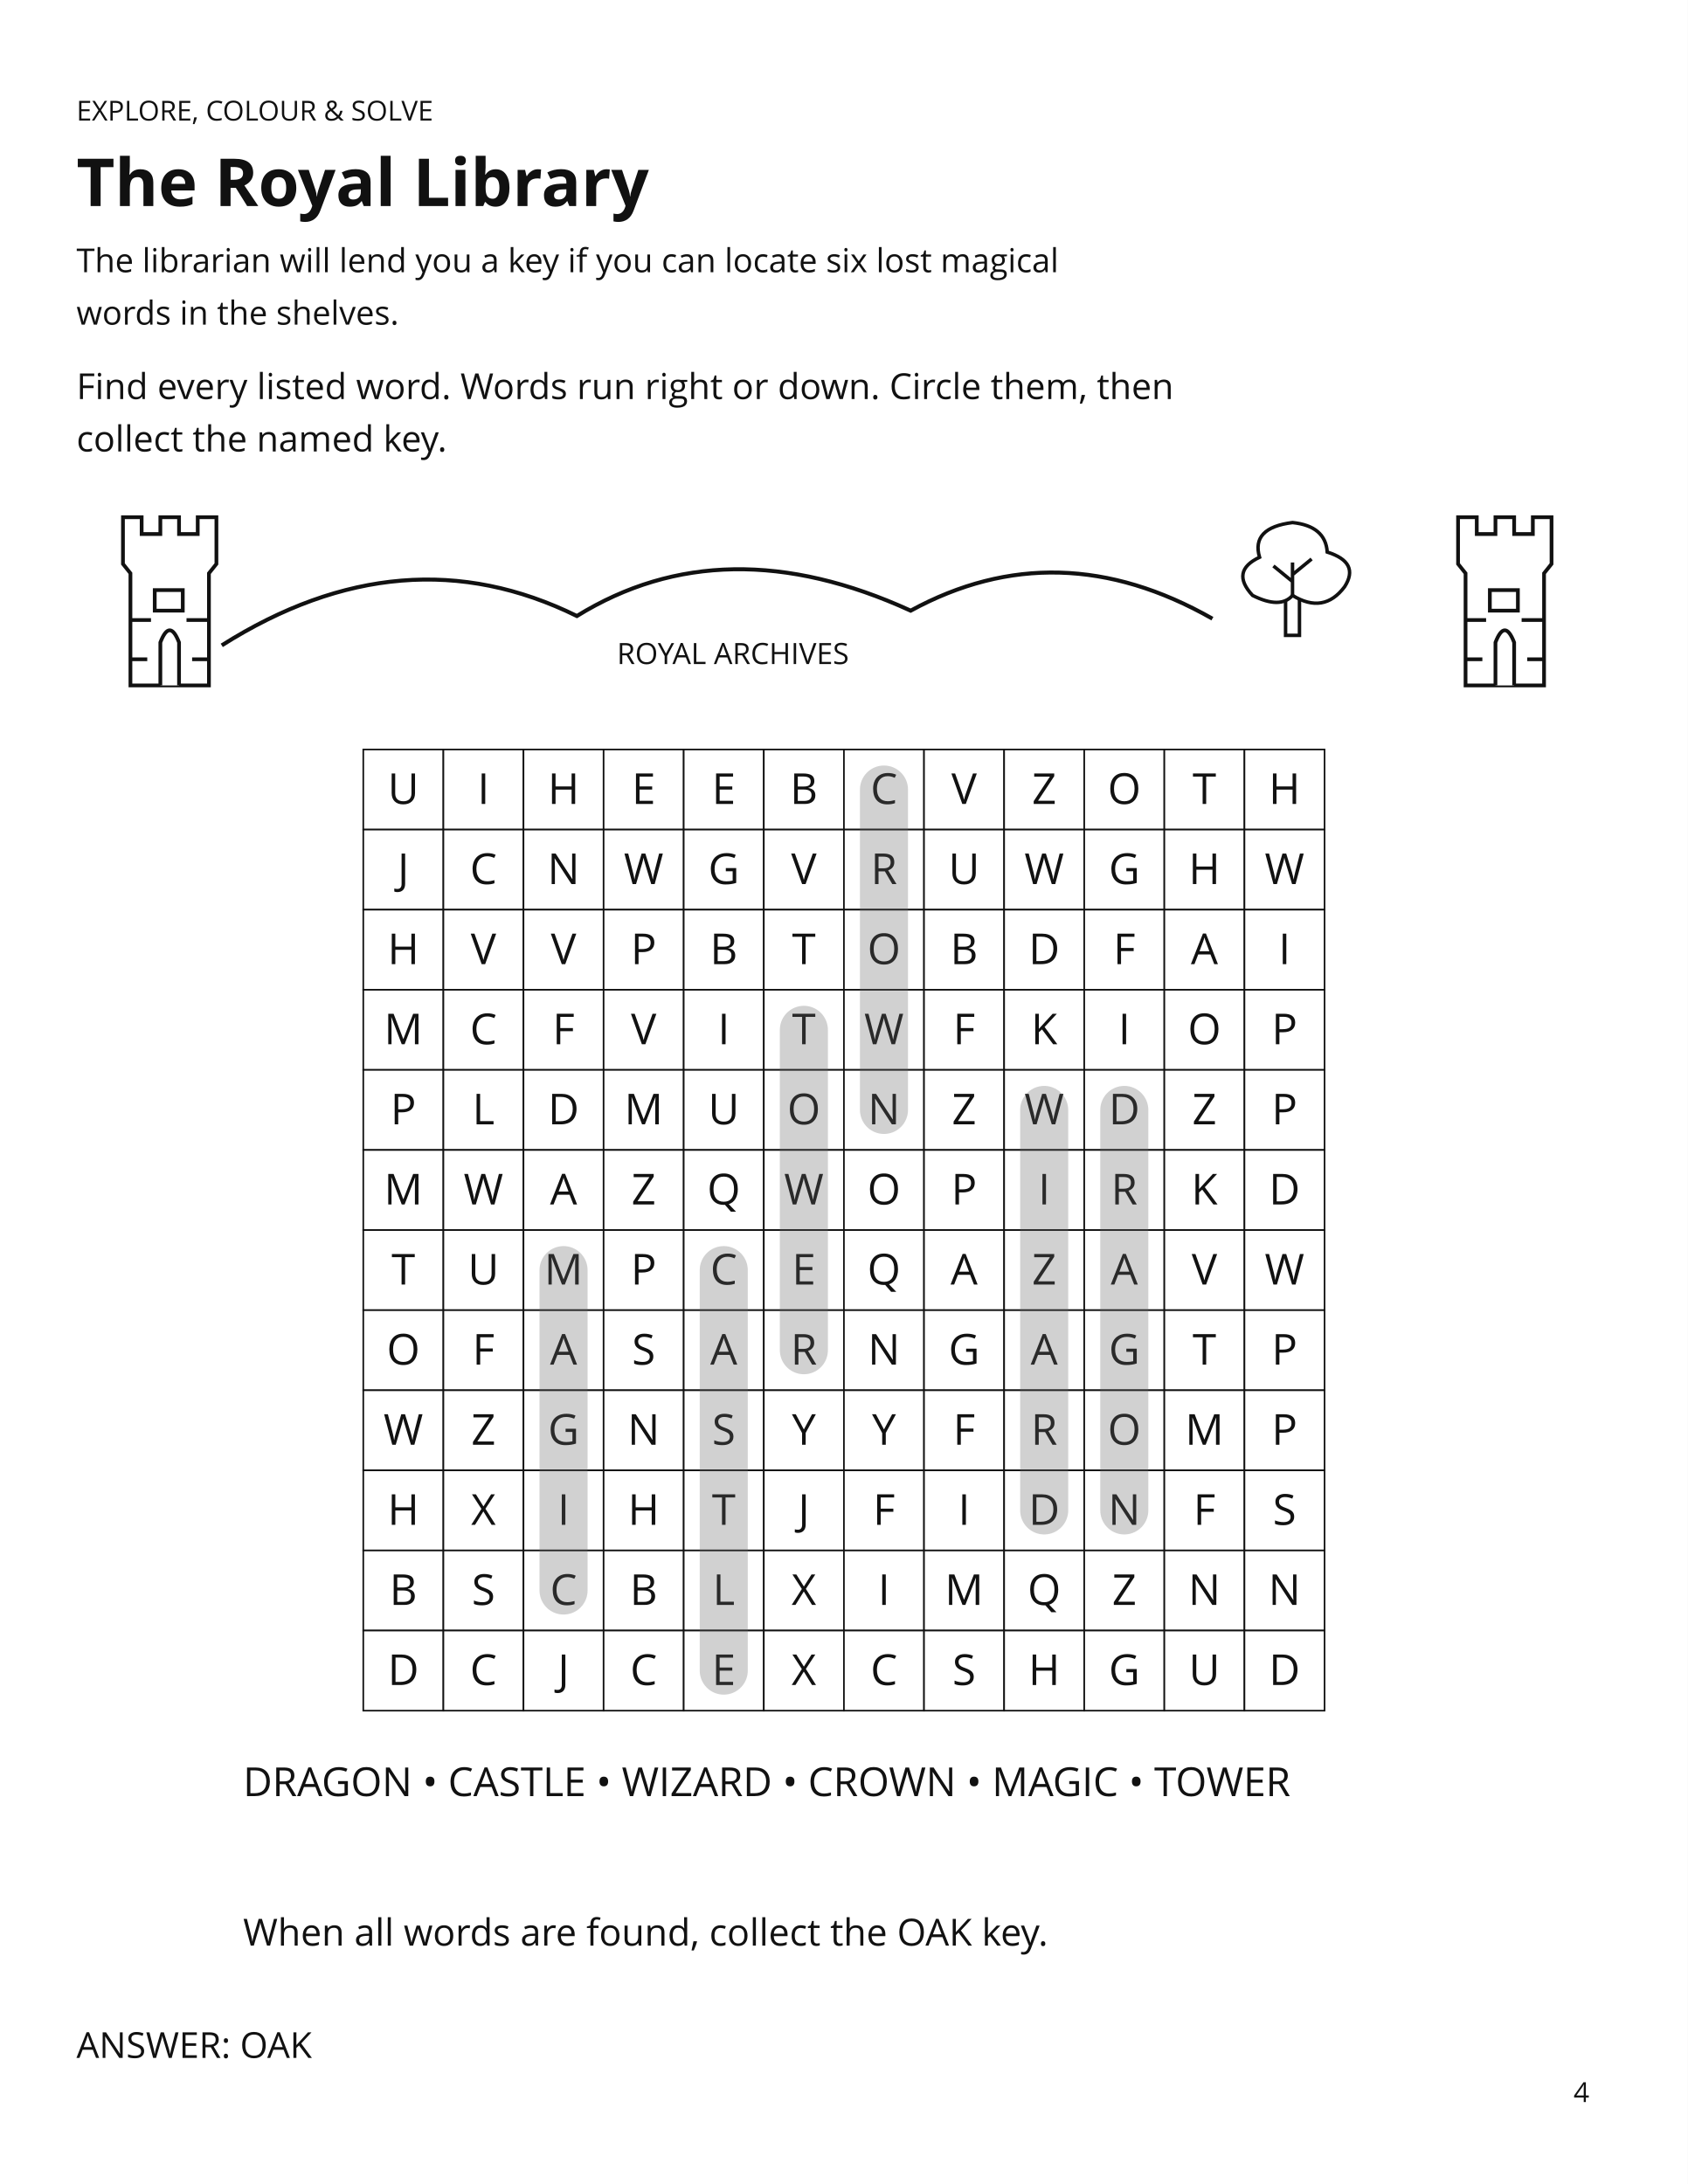
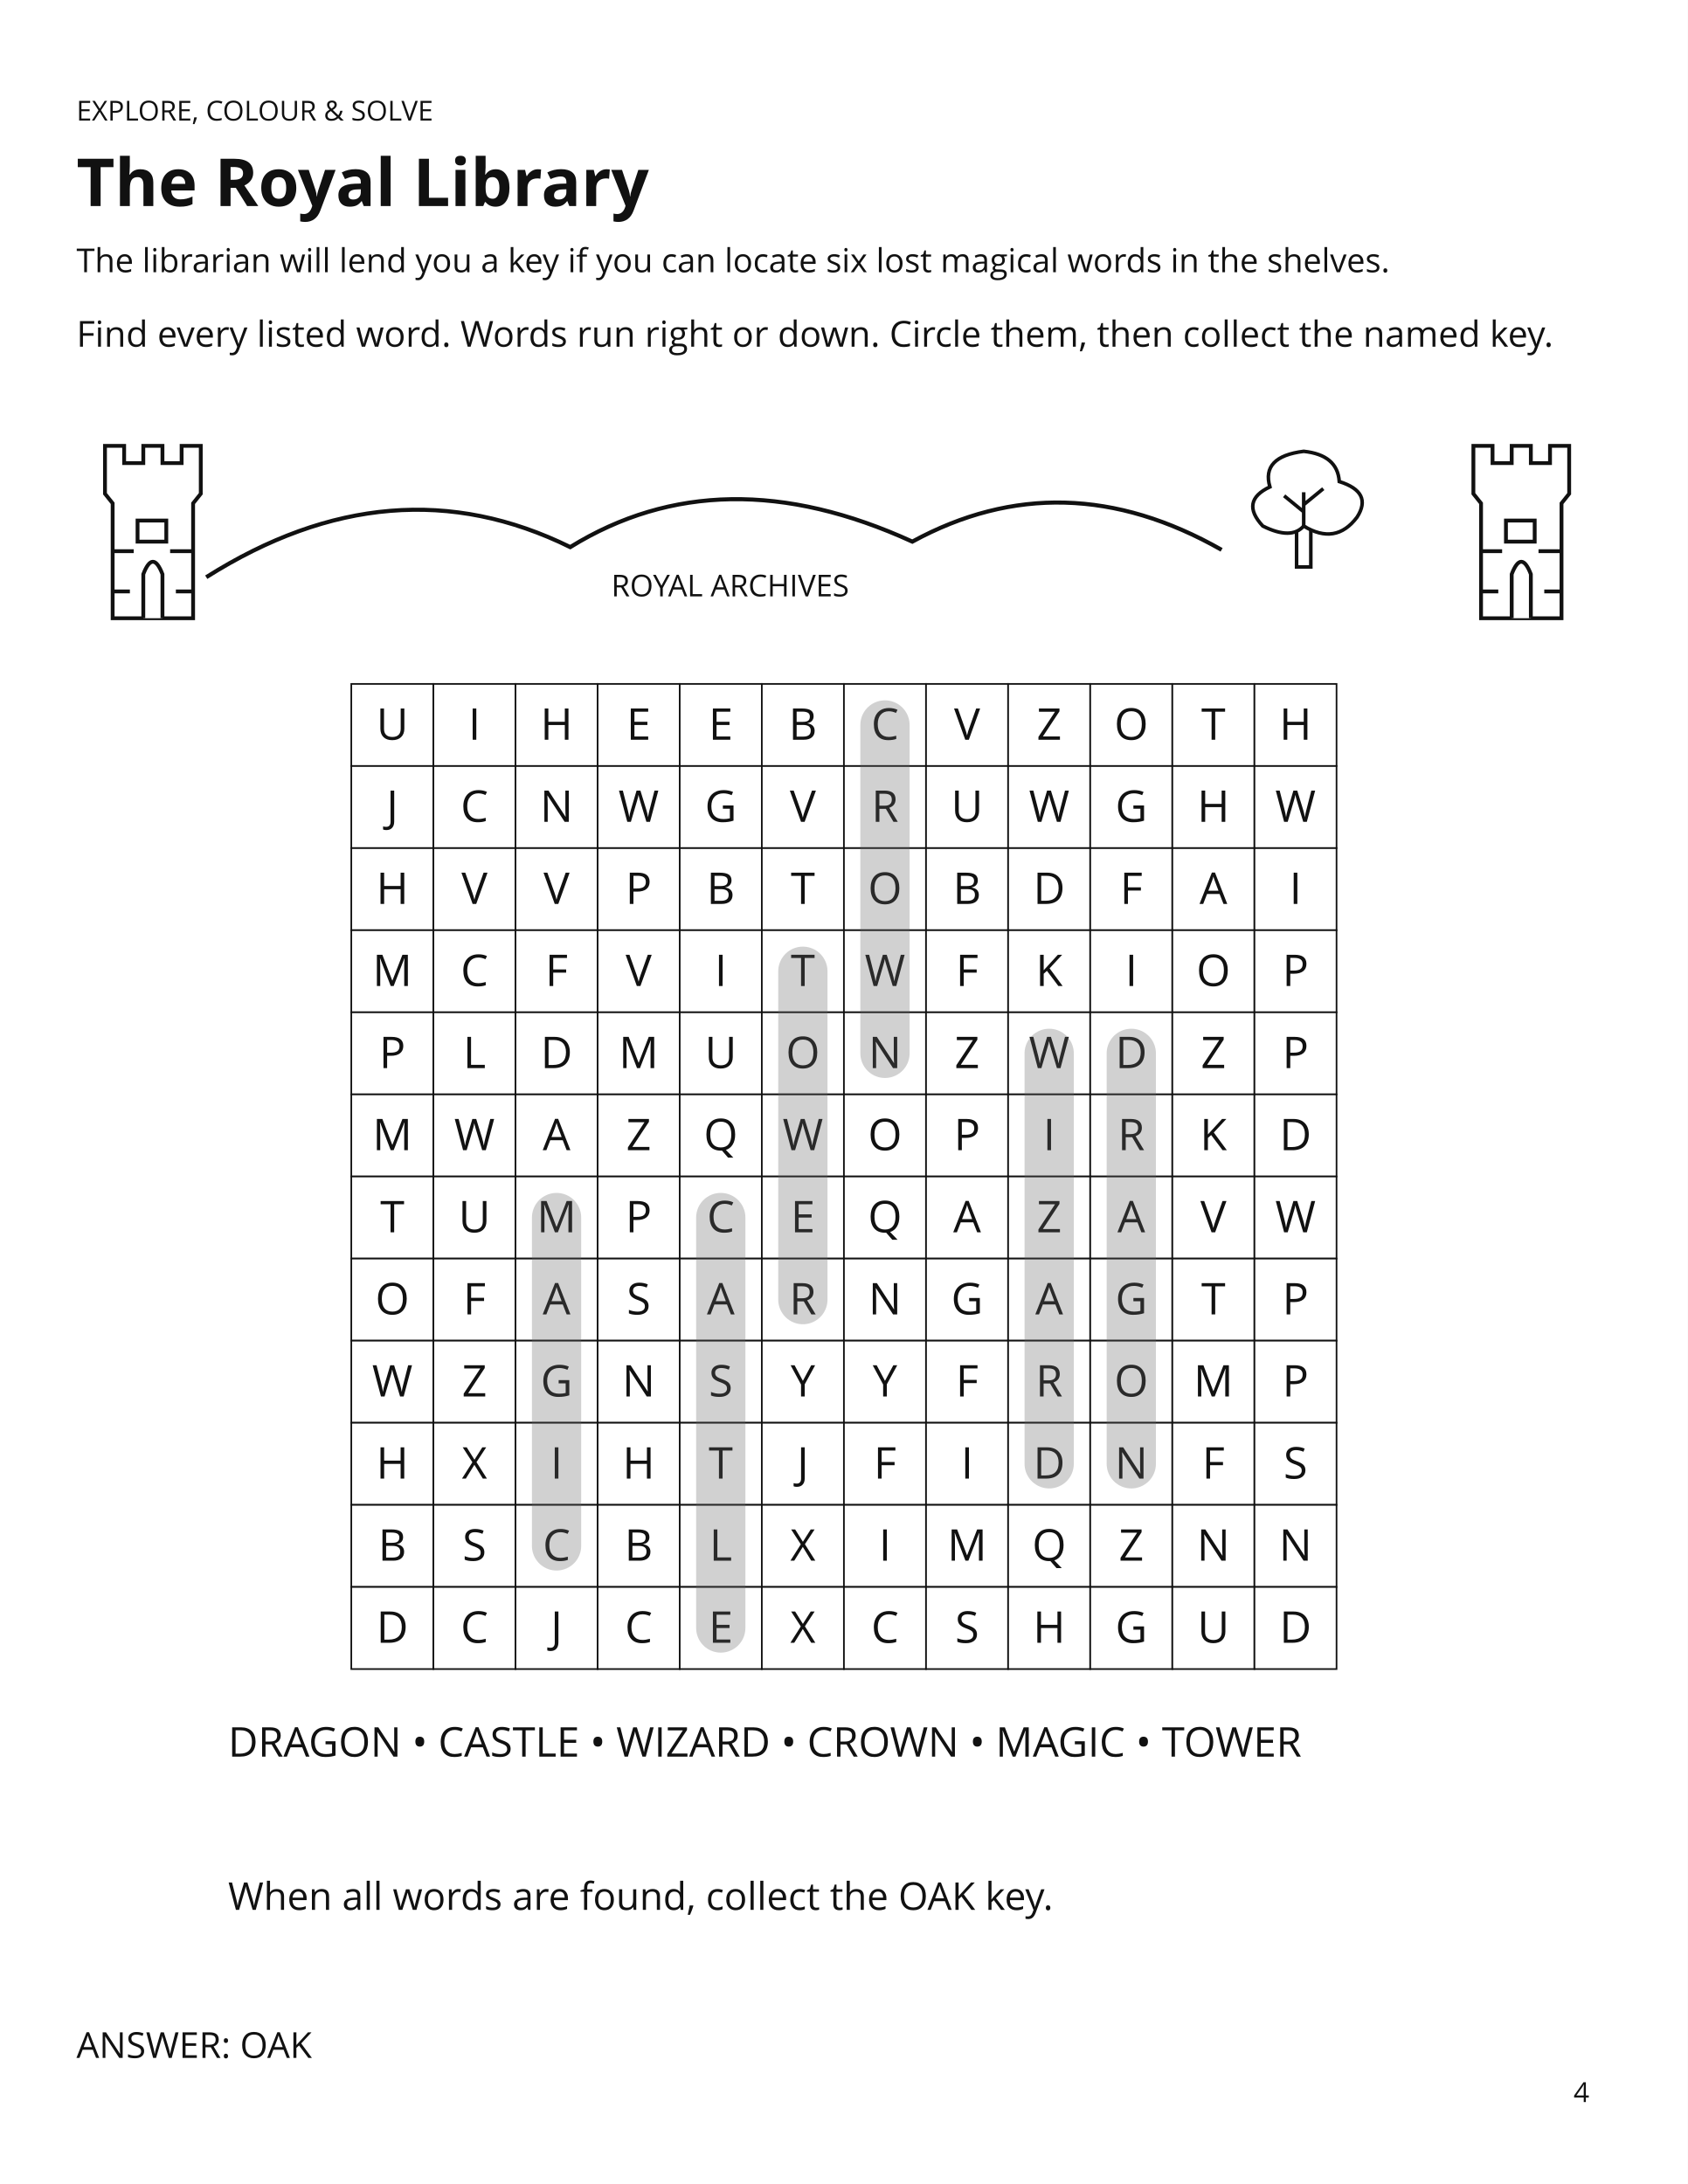
<svg xmlns="http://www.w3.org/2000/svg" width="8.5in" height="11in" viewBox="0 0 612 792" role="img" aria-label="The Royal Library">
  <rect width="100%" height="100%" fill="white" />
  <g transform="translate(27.72 27.72)">
    <text x="0" y="16" font-family="Open Sans, sans-serif" font-size="10" fill="#111" stroke="none">EXPLORE, COLOUR &amp; SOLVE</text>
    <text x="0" y="47" font-family="Open Sans, sans-serif" font-size="24" fill="#111" stroke="none" font-weight="bold">The Royal Library</text>
-     <text x="0" y="71" font-family="Open Sans, sans-serif" font-size="12" fill="#111" stroke="none">The librarian will lend you a key if you can locate six lost magical</text>
-     <text x="0" y="90" font-family="Open Sans, sans-serif" font-size="12" fill="#111" stroke="none">words in the shelves.</text>
-     <text x="0" y="117" font-family="Open Sans, sans-serif" font-size="13" fill="#111" stroke="none">Find every listed word. Words run right or down. Circle them, then</text>
-     <text x="0" y="136" font-family="Open Sans, sans-serif" font-size="13" fill="#111" stroke="none">collect the named key.</text>
-     <g transform="translate(12.0231 155) scale(0.9682069)">
+     <text x="0" y="71" font-family="Open Sans, sans-serif" font-size="12" fill="#111" stroke="none">The librarian will lend you a key if you can locate six lost magical words in the shelves.</text>
+     <text x="0" y="98" font-family="Open Sans, sans-serif" font-size="13" fill="#111" stroke="none">Find every listed word. Words run right or down. Circle them, then collect the named key.</text>
+     <g transform="translate(5.385172 129) scale(0.9923448)">
      <g data-layer="artwork">
        <g transform="translate(5 5) scale(0.7)" fill="white" stroke="#111" stroke-width="2">
          <path d="M0 25V0H10V9H20V0H30V9H40V0H50V25L46 30V90H4V30Z" />
          <path d="M20 90V67Q25 54 30 67V90M17 39V50H32V39ZM4 55H15M34 55H46M4 76H13M37 76H46" />
        </g>
        <g transform="translate(505 5) scale(0.7)" fill="white" stroke="#111" stroke-width="2">
          <path d="M0 25V0H10V9H20V0H30V9H40V0H50V25L46 30V90H4V30Z" />
          <path d="M20 90V67Q25 54 30 67V90M17 39V50H32V39ZM4 55H15M34 55H46M4 76H13M37 76H46" />
        </g>
        <g transform="translate(443 7) scale(0.65)" fill="white" stroke="#111" stroke-width="2">
          <path d="M-4 40V65H4V40" />
          <path d="M0 0Q-24 3-19 20Q-36 28-23 42Q-7 50 0 42Q18 53 30 37Q39 23 20 17Q19 2 0 0Z" />
          <path d="M0 42V23M0 34L-11 25M0 30L11 21" />
        </g>
        <path d="M42 53Q110 10 175 42Q230 8 300 40Q355 10 413 43" fill="none" stroke="#111" stroke-width="1.5" />
        <text x="190" y="60" font-family="Open Sans, sans-serif" font-size="11" fill="#111" stroke="none">ROYAL ARCHIVES</text>
      </g>
      <g data-layer="puzzle" fill="none" stroke="#111" stroke-width="1.5">
        <rect x="95" y="92" width="30" height="30" fill="white" stroke-width=".6" />
        <text x="110" y="112.4" font-family="Open Sans, sans-serif" font-size="16" fill="#111" stroke="none" text-anchor="middle">U</text>
        <rect x="125" y="92" width="30" height="30" fill="white" stroke-width=".6" />
        <text x="140" y="112.4" font-family="Open Sans, sans-serif" font-size="16" fill="#111" stroke="none" text-anchor="middle">I</text>
        <rect x="155" y="92" width="30" height="30" fill="white" stroke-width=".6" />
        <text x="170" y="112.4" font-family="Open Sans, sans-serif" font-size="16" fill="#111" stroke="none" text-anchor="middle">H</text>
        <rect x="185" y="92" width="30" height="30" fill="white" stroke-width=".6" />
        <text x="200" y="112.4" font-family="Open Sans, sans-serif" font-size="16" fill="#111" stroke="none" text-anchor="middle">E</text>
        <rect x="215" y="92" width="30" height="30" fill="white" stroke-width=".6" />
        <text x="230" y="112.4" font-family="Open Sans, sans-serif" font-size="16" fill="#111" stroke="none" text-anchor="middle">E</text>
        <rect x="245" y="92" width="30" height="30" fill="white" stroke-width=".6" />
        <text x="260" y="112.4" font-family="Open Sans, sans-serif" font-size="16" fill="#111" stroke="none" text-anchor="middle">B</text>
        <rect x="275" y="92" width="30" height="30" fill="white" stroke-width=".6" />
        <text x="290" y="112.4" font-family="Open Sans, sans-serif" font-size="16" fill="#111" stroke="none" text-anchor="middle">C</text>
        <rect x="305" y="92" width="30" height="30" fill="white" stroke-width=".6" />
        <text x="320" y="112.4" font-family="Open Sans, sans-serif" font-size="16" fill="#111" stroke="none" text-anchor="middle">V</text>
        <rect x="335" y="92" width="30" height="30" fill="white" stroke-width=".6" />
        <text x="350" y="112.4" font-family="Open Sans, sans-serif" font-size="16" fill="#111" stroke="none" text-anchor="middle">Z</text>
        <rect x="365" y="92" width="30" height="30" fill="white" stroke-width=".6" />
        <text x="380" y="112.4" font-family="Open Sans, sans-serif" font-size="16" fill="#111" stroke="none" text-anchor="middle">O</text>
        <rect x="395" y="92" width="30" height="30" fill="white" stroke-width=".6" />
        <text x="410" y="112.4" font-family="Open Sans, sans-serif" font-size="16" fill="#111" stroke="none" text-anchor="middle">T</text>
        <rect x="425" y="92" width="30" height="30" fill="white" stroke-width=".6" />
        <text x="440" y="112.4" font-family="Open Sans, sans-serif" font-size="16" fill="#111" stroke="none" text-anchor="middle">H</text>
        <rect x="95" y="122" width="30" height="30" fill="white" stroke-width=".6" />
        <text x="110" y="142.4" font-family="Open Sans, sans-serif" font-size="16" fill="#111" stroke="none" text-anchor="middle">J</text>
        <rect x="125" y="122" width="30" height="30" fill="white" stroke-width=".6" />
        <text x="140" y="142.4" font-family="Open Sans, sans-serif" font-size="16" fill="#111" stroke="none" text-anchor="middle">C</text>
        <rect x="155" y="122" width="30" height="30" fill="white" stroke-width=".6" />
        <text x="170" y="142.4" font-family="Open Sans, sans-serif" font-size="16" fill="#111" stroke="none" text-anchor="middle">N</text>
        <rect x="185" y="122" width="30" height="30" fill="white" stroke-width=".6" />
        <text x="200" y="142.4" font-family="Open Sans, sans-serif" font-size="16" fill="#111" stroke="none" text-anchor="middle">W</text>
        <rect x="215" y="122" width="30" height="30" fill="white" stroke-width=".6" />
        <text x="230" y="142.4" font-family="Open Sans, sans-serif" font-size="16" fill="#111" stroke="none" text-anchor="middle">G</text>
        <rect x="245" y="122" width="30" height="30" fill="white" stroke-width=".6" />
        <text x="260" y="142.4" font-family="Open Sans, sans-serif" font-size="16" fill="#111" stroke="none" text-anchor="middle">V</text>
        <rect x="275" y="122" width="30" height="30" fill="white" stroke-width=".6" />
        <text x="290" y="142.4" font-family="Open Sans, sans-serif" font-size="16" fill="#111" stroke="none" text-anchor="middle">R</text>
        <rect x="305" y="122" width="30" height="30" fill="white" stroke-width=".6" />
        <text x="320" y="142.4" font-family="Open Sans, sans-serif" font-size="16" fill="#111" stroke="none" text-anchor="middle">U</text>
        <rect x="335" y="122" width="30" height="30" fill="white" stroke-width=".6" />
        <text x="350" y="142.4" font-family="Open Sans, sans-serif" font-size="16" fill="#111" stroke="none" text-anchor="middle">W</text>
        <rect x="365" y="122" width="30" height="30" fill="white" stroke-width=".6" />
        <text x="380" y="142.4" font-family="Open Sans, sans-serif" font-size="16" fill="#111" stroke="none" text-anchor="middle">G</text>
        <rect x="395" y="122" width="30" height="30" fill="white" stroke-width=".6" />
        <text x="410" y="142.4" font-family="Open Sans, sans-serif" font-size="16" fill="#111" stroke="none" text-anchor="middle">H</text>
        <rect x="425" y="122" width="30" height="30" fill="white" stroke-width=".6" />
        <text x="440" y="142.4" font-family="Open Sans, sans-serif" font-size="16" fill="#111" stroke="none" text-anchor="middle">W</text>
        <rect x="95" y="152" width="30" height="30" fill="white" stroke-width=".6" />
        <text x="110" y="172.4" font-family="Open Sans, sans-serif" font-size="16" fill="#111" stroke="none" text-anchor="middle">H</text>
        <rect x="125" y="152" width="30" height="30" fill="white" stroke-width=".6" />
        <text x="140" y="172.4" font-family="Open Sans, sans-serif" font-size="16" fill="#111" stroke="none" text-anchor="middle">V</text>
        <rect x="155" y="152" width="30" height="30" fill="white" stroke-width=".6" />
        <text x="170" y="172.4" font-family="Open Sans, sans-serif" font-size="16" fill="#111" stroke="none" text-anchor="middle">V</text>
        <rect x="185" y="152" width="30" height="30" fill="white" stroke-width=".6" />
        <text x="200" y="172.4" font-family="Open Sans, sans-serif" font-size="16" fill="#111" stroke="none" text-anchor="middle">P</text>
        <rect x="215" y="152" width="30" height="30" fill="white" stroke-width=".6" />
        <text x="230" y="172.4" font-family="Open Sans, sans-serif" font-size="16" fill="#111" stroke="none" text-anchor="middle">B</text>
        <rect x="245" y="152" width="30" height="30" fill="white" stroke-width=".6" />
        <text x="260" y="172.4" font-family="Open Sans, sans-serif" font-size="16" fill="#111" stroke="none" text-anchor="middle">T</text>
        <rect x="275" y="152" width="30" height="30" fill="white" stroke-width=".6" />
        <text x="290" y="172.4" font-family="Open Sans, sans-serif" font-size="16" fill="#111" stroke="none" text-anchor="middle">O</text>
        <rect x="305" y="152" width="30" height="30" fill="white" stroke-width=".6" />
        <text x="320" y="172.4" font-family="Open Sans, sans-serif" font-size="16" fill="#111" stroke="none" text-anchor="middle">B</text>
        <rect x="335" y="152" width="30" height="30" fill="white" stroke-width=".6" />
        <text x="350" y="172.4" font-family="Open Sans, sans-serif" font-size="16" fill="#111" stroke="none" text-anchor="middle">D</text>
        <rect x="365" y="152" width="30" height="30" fill="white" stroke-width=".6" />
        <text x="380" y="172.4" font-family="Open Sans, sans-serif" font-size="16" fill="#111" stroke="none" text-anchor="middle">F</text>
        <rect x="395" y="152" width="30" height="30" fill="white" stroke-width=".6" />
        <text x="410" y="172.4" font-family="Open Sans, sans-serif" font-size="16" fill="#111" stroke="none" text-anchor="middle">A</text>
        <rect x="425" y="152" width="30" height="30" fill="white" stroke-width=".6" />
        <text x="440" y="172.4" font-family="Open Sans, sans-serif" font-size="16" fill="#111" stroke="none" text-anchor="middle">I</text>
        <rect x="95" y="182" width="30" height="30" fill="white" stroke-width=".6" />
        <text x="110" y="202.4" font-family="Open Sans, sans-serif" font-size="16" fill="#111" stroke="none" text-anchor="middle">M</text>
        <rect x="125" y="182" width="30" height="30" fill="white" stroke-width=".6" />
        <text x="140" y="202.4" font-family="Open Sans, sans-serif" font-size="16" fill="#111" stroke="none" text-anchor="middle">C</text>
        <rect x="155" y="182" width="30" height="30" fill="white" stroke-width=".6" />
        <text x="170" y="202.4" font-family="Open Sans, sans-serif" font-size="16" fill="#111" stroke="none" text-anchor="middle">F</text>
        <rect x="185" y="182" width="30" height="30" fill="white" stroke-width=".6" />
        <text x="200" y="202.4" font-family="Open Sans, sans-serif" font-size="16" fill="#111" stroke="none" text-anchor="middle">V</text>
        <rect x="215" y="182" width="30" height="30" fill="white" stroke-width=".6" />
        <text x="230" y="202.4" font-family="Open Sans, sans-serif" font-size="16" fill="#111" stroke="none" text-anchor="middle">I</text>
        <rect x="245" y="182" width="30" height="30" fill="white" stroke-width=".6" />
        <text x="260" y="202.4" font-family="Open Sans, sans-serif" font-size="16" fill="#111" stroke="none" text-anchor="middle">T</text>
        <rect x="275" y="182" width="30" height="30" fill="white" stroke-width=".6" />
        <text x="290" y="202.4" font-family="Open Sans, sans-serif" font-size="16" fill="#111" stroke="none" text-anchor="middle">W</text>
        <rect x="305" y="182" width="30" height="30" fill="white" stroke-width=".6" />
        <text x="320" y="202.4" font-family="Open Sans, sans-serif" font-size="16" fill="#111" stroke="none" text-anchor="middle">F</text>
        <rect x="335" y="182" width="30" height="30" fill="white" stroke-width=".6" />
        <text x="350" y="202.4" font-family="Open Sans, sans-serif" font-size="16" fill="#111" stroke="none" text-anchor="middle">K</text>
        <rect x="365" y="182" width="30" height="30" fill="white" stroke-width=".6" />
        <text x="380" y="202.4" font-family="Open Sans, sans-serif" font-size="16" fill="#111" stroke="none" text-anchor="middle">I</text>
        <rect x="395" y="182" width="30" height="30" fill="white" stroke-width=".6" />
        <text x="410" y="202.4" font-family="Open Sans, sans-serif" font-size="16" fill="#111" stroke="none" text-anchor="middle">O</text>
        <rect x="425" y="182" width="30" height="30" fill="white" stroke-width=".6" />
        <text x="440" y="202.4" font-family="Open Sans, sans-serif" font-size="16" fill="#111" stroke="none" text-anchor="middle">P</text>
        <rect x="95" y="212" width="30" height="30" fill="white" stroke-width=".6" />
        <text x="110" y="232.4" font-family="Open Sans, sans-serif" font-size="16" fill="#111" stroke="none" text-anchor="middle">P</text>
        <rect x="125" y="212" width="30" height="30" fill="white" stroke-width=".6" />
        <text x="140" y="232.4" font-family="Open Sans, sans-serif" font-size="16" fill="#111" stroke="none" text-anchor="middle">L</text>
        <rect x="155" y="212" width="30" height="30" fill="white" stroke-width=".6" />
        <text x="170" y="232.4" font-family="Open Sans, sans-serif" font-size="16" fill="#111" stroke="none" text-anchor="middle">D</text>
        <rect x="185" y="212" width="30" height="30" fill="white" stroke-width=".6" />
        <text x="200" y="232.4" font-family="Open Sans, sans-serif" font-size="16" fill="#111" stroke="none" text-anchor="middle">M</text>
        <rect x="215" y="212" width="30" height="30" fill="white" stroke-width=".6" />
        <text x="230" y="232.4" font-family="Open Sans, sans-serif" font-size="16" fill="#111" stroke="none" text-anchor="middle">U</text>
        <rect x="245" y="212" width="30" height="30" fill="white" stroke-width=".6" />
        <text x="260" y="232.4" font-family="Open Sans, sans-serif" font-size="16" fill="#111" stroke="none" text-anchor="middle">O</text>
        <rect x="275" y="212" width="30" height="30" fill="white" stroke-width=".6" />
        <text x="290" y="232.4" font-family="Open Sans, sans-serif" font-size="16" fill="#111" stroke="none" text-anchor="middle">N</text>
        <rect x="305" y="212" width="30" height="30" fill="white" stroke-width=".6" />
        <text x="320" y="232.4" font-family="Open Sans, sans-serif" font-size="16" fill="#111" stroke="none" text-anchor="middle">Z</text>
        <rect x="335" y="212" width="30" height="30" fill="white" stroke-width=".6" />
        <text x="350" y="232.4" font-family="Open Sans, sans-serif" font-size="16" fill="#111" stroke="none" text-anchor="middle">W</text>
        <rect x="365" y="212" width="30" height="30" fill="white" stroke-width=".6" />
        <text x="380" y="232.4" font-family="Open Sans, sans-serif" font-size="16" fill="#111" stroke="none" text-anchor="middle">D</text>
        <rect x="395" y="212" width="30" height="30" fill="white" stroke-width=".6" />
        <text x="410" y="232.4" font-family="Open Sans, sans-serif" font-size="16" fill="#111" stroke="none" text-anchor="middle">Z</text>
        <rect x="425" y="212" width="30" height="30" fill="white" stroke-width=".6" />
        <text x="440" y="232.4" font-family="Open Sans, sans-serif" font-size="16" fill="#111" stroke="none" text-anchor="middle">P</text>
        <rect x="95" y="242" width="30" height="30" fill="white" stroke-width=".6" />
        <text x="110" y="262.4" font-family="Open Sans, sans-serif" font-size="16" fill="#111" stroke="none" text-anchor="middle">M</text>
        <rect x="125" y="242" width="30" height="30" fill="white" stroke-width=".6" />
        <text x="140" y="262.4" font-family="Open Sans, sans-serif" font-size="16" fill="#111" stroke="none" text-anchor="middle">W</text>
        <rect x="155" y="242" width="30" height="30" fill="white" stroke-width=".6" />
        <text x="170" y="262.4" font-family="Open Sans, sans-serif" font-size="16" fill="#111" stroke="none" text-anchor="middle">A</text>
        <rect x="185" y="242" width="30" height="30" fill="white" stroke-width=".6" />
        <text x="200" y="262.4" font-family="Open Sans, sans-serif" font-size="16" fill="#111" stroke="none" text-anchor="middle">Z</text>
        <rect x="215" y="242" width="30" height="30" fill="white" stroke-width=".6" />
        <text x="230" y="262.4" font-family="Open Sans, sans-serif" font-size="16" fill="#111" stroke="none" text-anchor="middle">Q</text>
        <rect x="245" y="242" width="30" height="30" fill="white" stroke-width=".6" />
        <text x="260" y="262.4" font-family="Open Sans, sans-serif" font-size="16" fill="#111" stroke="none" text-anchor="middle">W</text>
        <rect x="275" y="242" width="30" height="30" fill="white" stroke-width=".6" />
        <text x="290" y="262.4" font-family="Open Sans, sans-serif" font-size="16" fill="#111" stroke="none" text-anchor="middle">O</text>
        <rect x="305" y="242" width="30" height="30" fill="white" stroke-width=".6" />
        <text x="320" y="262.4" font-family="Open Sans, sans-serif" font-size="16" fill="#111" stroke="none" text-anchor="middle">P</text>
        <rect x="335" y="242" width="30" height="30" fill="white" stroke-width=".6" />
        <text x="350" y="262.4" font-family="Open Sans, sans-serif" font-size="16" fill="#111" stroke="none" text-anchor="middle">I</text>
        <rect x="365" y="242" width="30" height="30" fill="white" stroke-width=".6" />
        <text x="380" y="262.4" font-family="Open Sans, sans-serif" font-size="16" fill="#111" stroke="none" text-anchor="middle">R</text>
        <rect x="395" y="242" width="30" height="30" fill="white" stroke-width=".6" />
        <text x="410" y="262.4" font-family="Open Sans, sans-serif" font-size="16" fill="#111" stroke="none" text-anchor="middle">K</text>
        <rect x="425" y="242" width="30" height="30" fill="white" stroke-width=".6" />
        <text x="440" y="262.4" font-family="Open Sans, sans-serif" font-size="16" fill="#111" stroke="none" text-anchor="middle">D</text>
        <rect x="95" y="272" width="30" height="30" fill="white" stroke-width=".6" />
        <text x="110" y="292.4" font-family="Open Sans, sans-serif" font-size="16" fill="#111" stroke="none" text-anchor="middle">T</text>
        <rect x="125" y="272" width="30" height="30" fill="white" stroke-width=".6" />
        <text x="140" y="292.4" font-family="Open Sans, sans-serif" font-size="16" fill="#111" stroke="none" text-anchor="middle">U</text>
        <rect x="155" y="272" width="30" height="30" fill="white" stroke-width=".6" />
        <text x="170" y="292.4" font-family="Open Sans, sans-serif" font-size="16" fill="#111" stroke="none" text-anchor="middle">M</text>
        <rect x="185" y="272" width="30" height="30" fill="white" stroke-width=".6" />
        <text x="200" y="292.4" font-family="Open Sans, sans-serif" font-size="16" fill="#111" stroke="none" text-anchor="middle">P</text>
        <rect x="215" y="272" width="30" height="30" fill="white" stroke-width=".6" />
        <text x="230" y="292.4" font-family="Open Sans, sans-serif" font-size="16" fill="#111" stroke="none" text-anchor="middle">C</text>
        <rect x="245" y="272" width="30" height="30" fill="white" stroke-width=".6" />
        <text x="260" y="292.4" font-family="Open Sans, sans-serif" font-size="16" fill="#111" stroke="none" text-anchor="middle">E</text>
        <rect x="275" y="272" width="30" height="30" fill="white" stroke-width=".6" />
        <text x="290" y="292.4" font-family="Open Sans, sans-serif" font-size="16" fill="#111" stroke="none" text-anchor="middle">Q</text>
        <rect x="305" y="272" width="30" height="30" fill="white" stroke-width=".6" />
        <text x="320" y="292.4" font-family="Open Sans, sans-serif" font-size="16" fill="#111" stroke="none" text-anchor="middle">A</text>
        <rect x="335" y="272" width="30" height="30" fill="white" stroke-width=".6" />
        <text x="350" y="292.4" font-family="Open Sans, sans-serif" font-size="16" fill="#111" stroke="none" text-anchor="middle">Z</text>
        <rect x="365" y="272" width="30" height="30" fill="white" stroke-width=".6" />
        <text x="380" y="292.4" font-family="Open Sans, sans-serif" font-size="16" fill="#111" stroke="none" text-anchor="middle">A</text>
        <rect x="395" y="272" width="30" height="30" fill="white" stroke-width=".6" />
        <text x="410" y="292.4" font-family="Open Sans, sans-serif" font-size="16" fill="#111" stroke="none" text-anchor="middle">V</text>
        <rect x="425" y="272" width="30" height="30" fill="white" stroke-width=".6" />
        <text x="440" y="292.4" font-family="Open Sans, sans-serif" font-size="16" fill="#111" stroke="none" text-anchor="middle">W</text>
        <rect x="95" y="302" width="30" height="30" fill="white" stroke-width=".6" />
        <text x="110" y="322.4" font-family="Open Sans, sans-serif" font-size="16" fill="#111" stroke="none" text-anchor="middle">O</text>
        <rect x="125" y="302" width="30" height="30" fill="white" stroke-width=".6" />
        <text x="140" y="322.4" font-family="Open Sans, sans-serif" font-size="16" fill="#111" stroke="none" text-anchor="middle">F</text>
        <rect x="155" y="302" width="30" height="30" fill="white" stroke-width=".6" />
        <text x="170" y="322.4" font-family="Open Sans, sans-serif" font-size="16" fill="#111" stroke="none" text-anchor="middle">A</text>
        <rect x="185" y="302" width="30" height="30" fill="white" stroke-width=".6" />
        <text x="200" y="322.4" font-family="Open Sans, sans-serif" font-size="16" fill="#111" stroke="none" text-anchor="middle">S</text>
        <rect x="215" y="302" width="30" height="30" fill="white" stroke-width=".6" />
        <text x="230" y="322.4" font-family="Open Sans, sans-serif" font-size="16" fill="#111" stroke="none" text-anchor="middle">A</text>
        <rect x="245" y="302" width="30" height="30" fill="white" stroke-width=".6" />
        <text x="260" y="322.4" font-family="Open Sans, sans-serif" font-size="16" fill="#111" stroke="none" text-anchor="middle">R</text>
        <rect x="275" y="302" width="30" height="30" fill="white" stroke-width=".6" />
        <text x="290" y="322.4" font-family="Open Sans, sans-serif" font-size="16" fill="#111" stroke="none" text-anchor="middle">N</text>
        <rect x="305" y="302" width="30" height="30" fill="white" stroke-width=".6" />
        <text x="320" y="322.4" font-family="Open Sans, sans-serif" font-size="16" fill="#111" stroke="none" text-anchor="middle">G</text>
        <rect x="335" y="302" width="30" height="30" fill="white" stroke-width=".6" />
        <text x="350" y="322.4" font-family="Open Sans, sans-serif" font-size="16" fill="#111" stroke="none" text-anchor="middle">A</text>
        <rect x="365" y="302" width="30" height="30" fill="white" stroke-width=".6" />
        <text x="380" y="322.4" font-family="Open Sans, sans-serif" font-size="16" fill="#111" stroke="none" text-anchor="middle">G</text>
        <rect x="395" y="302" width="30" height="30" fill="white" stroke-width=".6" />
        <text x="410" y="322.4" font-family="Open Sans, sans-serif" font-size="16" fill="#111" stroke="none" text-anchor="middle">T</text>
        <rect x="425" y="302" width="30" height="30" fill="white" stroke-width=".6" />
        <text x="440" y="322.4" font-family="Open Sans, sans-serif" font-size="16" fill="#111" stroke="none" text-anchor="middle">P</text>
        <rect x="95" y="332" width="30" height="30" fill="white" stroke-width=".6" />
        <text x="110" y="352.4" font-family="Open Sans, sans-serif" font-size="16" fill="#111" stroke="none" text-anchor="middle">W</text>
        <rect x="125" y="332" width="30" height="30" fill="white" stroke-width=".6" />
        <text x="140" y="352.4" font-family="Open Sans, sans-serif" font-size="16" fill="#111" stroke="none" text-anchor="middle">Z</text>
        <rect x="155" y="332" width="30" height="30" fill="white" stroke-width=".6" />
        <text x="170" y="352.4" font-family="Open Sans, sans-serif" font-size="16" fill="#111" stroke="none" text-anchor="middle">G</text>
        <rect x="185" y="332" width="30" height="30" fill="white" stroke-width=".6" />
        <text x="200" y="352.4" font-family="Open Sans, sans-serif" font-size="16" fill="#111" stroke="none" text-anchor="middle">N</text>
        <rect x="215" y="332" width="30" height="30" fill="white" stroke-width=".6" />
        <text x="230" y="352.4" font-family="Open Sans, sans-serif" font-size="16" fill="#111" stroke="none" text-anchor="middle">S</text>
        <rect x="245" y="332" width="30" height="30" fill="white" stroke-width=".6" />
        <text x="260" y="352.4" font-family="Open Sans, sans-serif" font-size="16" fill="#111" stroke="none" text-anchor="middle">Y</text>
        <rect x="275" y="332" width="30" height="30" fill="white" stroke-width=".6" />
        <text x="290" y="352.4" font-family="Open Sans, sans-serif" font-size="16" fill="#111" stroke="none" text-anchor="middle">Y</text>
        <rect x="305" y="332" width="30" height="30" fill="white" stroke-width=".6" />
        <text x="320" y="352.4" font-family="Open Sans, sans-serif" font-size="16" fill="#111" stroke="none" text-anchor="middle">F</text>
        <rect x="335" y="332" width="30" height="30" fill="white" stroke-width=".6" />
        <text x="350" y="352.4" font-family="Open Sans, sans-serif" font-size="16" fill="#111" stroke="none" text-anchor="middle">R</text>
        <rect x="365" y="332" width="30" height="30" fill="white" stroke-width=".6" />
        <text x="380" y="352.4" font-family="Open Sans, sans-serif" font-size="16" fill="#111" stroke="none" text-anchor="middle">O</text>
        <rect x="395" y="332" width="30" height="30" fill="white" stroke-width=".6" />
        <text x="410" y="352.4" font-family="Open Sans, sans-serif" font-size="16" fill="#111" stroke="none" text-anchor="middle">M</text>
        <rect x="425" y="332" width="30" height="30" fill="white" stroke-width=".6" />
        <text x="440" y="352.4" font-family="Open Sans, sans-serif" font-size="16" fill="#111" stroke="none" text-anchor="middle">P</text>
        <rect x="95" y="362" width="30" height="30" fill="white" stroke-width=".6" />
        <text x="110" y="382.4" font-family="Open Sans, sans-serif" font-size="16" fill="#111" stroke="none" text-anchor="middle">H</text>
        <rect x="125" y="362" width="30" height="30" fill="white" stroke-width=".6" />
        <text x="140" y="382.4" font-family="Open Sans, sans-serif" font-size="16" fill="#111" stroke="none" text-anchor="middle">X</text>
        <rect x="155" y="362" width="30" height="30" fill="white" stroke-width=".6" />
        <text x="170" y="382.4" font-family="Open Sans, sans-serif" font-size="16" fill="#111" stroke="none" text-anchor="middle">I</text>
        <rect x="185" y="362" width="30" height="30" fill="white" stroke-width=".6" />
        <text x="200" y="382.4" font-family="Open Sans, sans-serif" font-size="16" fill="#111" stroke="none" text-anchor="middle">H</text>
        <rect x="215" y="362" width="30" height="30" fill="white" stroke-width=".6" />
        <text x="230" y="382.4" font-family="Open Sans, sans-serif" font-size="16" fill="#111" stroke="none" text-anchor="middle">T</text>
        <rect x="245" y="362" width="30" height="30" fill="white" stroke-width=".6" />
        <text x="260" y="382.4" font-family="Open Sans, sans-serif" font-size="16" fill="#111" stroke="none" text-anchor="middle">J</text>
        <rect x="275" y="362" width="30" height="30" fill="white" stroke-width=".6" />
        <text x="290" y="382.4" font-family="Open Sans, sans-serif" font-size="16" fill="#111" stroke="none" text-anchor="middle">F</text>
        <rect x="305" y="362" width="30" height="30" fill="white" stroke-width=".6" />
        <text x="320" y="382.4" font-family="Open Sans, sans-serif" font-size="16" fill="#111" stroke="none" text-anchor="middle">I</text>
        <rect x="335" y="362" width="30" height="30" fill="white" stroke-width=".6" />
        <text x="350" y="382.4" font-family="Open Sans, sans-serif" font-size="16" fill="#111" stroke="none" text-anchor="middle">D</text>
        <rect x="365" y="362" width="30" height="30" fill="white" stroke-width=".6" />
        <text x="380" y="382.4" font-family="Open Sans, sans-serif" font-size="16" fill="#111" stroke="none" text-anchor="middle">N</text>
        <rect x="395" y="362" width="30" height="30" fill="white" stroke-width=".6" />
        <text x="410" y="382.4" font-family="Open Sans, sans-serif" font-size="16" fill="#111" stroke="none" text-anchor="middle">F</text>
        <rect x="425" y="362" width="30" height="30" fill="white" stroke-width=".6" />
        <text x="440" y="382.4" font-family="Open Sans, sans-serif" font-size="16" fill="#111" stroke="none" text-anchor="middle">S</text>
        <rect x="95" y="392" width="30" height="30" fill="white" stroke-width=".6" />
        <text x="110" y="412.4" font-family="Open Sans, sans-serif" font-size="16" fill="#111" stroke="none" text-anchor="middle">B</text>
        <rect x="125" y="392" width="30" height="30" fill="white" stroke-width=".6" />
        <text x="140" y="412.4" font-family="Open Sans, sans-serif" font-size="16" fill="#111" stroke="none" text-anchor="middle">S</text>
        <rect x="155" y="392" width="30" height="30" fill="white" stroke-width=".6" />
        <text x="170" y="412.4" font-family="Open Sans, sans-serif" font-size="16" fill="#111" stroke="none" text-anchor="middle">C</text>
        <rect x="185" y="392" width="30" height="30" fill="white" stroke-width=".6" />
        <text x="200" y="412.4" font-family="Open Sans, sans-serif" font-size="16" fill="#111" stroke="none" text-anchor="middle">B</text>
        <rect x="215" y="392" width="30" height="30" fill="white" stroke-width=".6" />
        <text x="230" y="412.4" font-family="Open Sans, sans-serif" font-size="16" fill="#111" stroke="none" text-anchor="middle">L</text>
        <rect x="245" y="392" width="30" height="30" fill="white" stroke-width=".6" />
        <text x="260" y="412.4" font-family="Open Sans, sans-serif" font-size="16" fill="#111" stroke="none" text-anchor="middle">X</text>
        <rect x="275" y="392" width="30" height="30" fill="white" stroke-width=".6" />
        <text x="290" y="412.4" font-family="Open Sans, sans-serif" font-size="16" fill="#111" stroke="none" text-anchor="middle">I</text>
        <rect x="305" y="392" width="30" height="30" fill="white" stroke-width=".6" />
        <text x="320" y="412.4" font-family="Open Sans, sans-serif" font-size="16" fill="#111" stroke="none" text-anchor="middle">M</text>
        <rect x="335" y="392" width="30" height="30" fill="white" stroke-width=".6" />
        <text x="350" y="412.4" font-family="Open Sans, sans-serif" font-size="16" fill="#111" stroke="none" text-anchor="middle">Q</text>
        <rect x="365" y="392" width="30" height="30" fill="white" stroke-width=".6" />
        <text x="380" y="412.4" font-family="Open Sans, sans-serif" font-size="16" fill="#111" stroke="none" text-anchor="middle">Z</text>
        <rect x="395" y="392" width="30" height="30" fill="white" stroke-width=".6" />
        <text x="410" y="412.4" font-family="Open Sans, sans-serif" font-size="16" fill="#111" stroke="none" text-anchor="middle">N</text>
        <rect x="425" y="392" width="30" height="30" fill="white" stroke-width=".6" />
        <text x="440" y="412.4" font-family="Open Sans, sans-serif" font-size="16" fill="#111" stroke="none" text-anchor="middle">N</text>
        <rect x="95" y="422" width="30" height="30" fill="white" stroke-width=".6" />
        <text x="110" y="442.4" font-family="Open Sans, sans-serif" font-size="16" fill="#111" stroke="none" text-anchor="middle">D</text>
        <rect x="125" y="422" width="30" height="30" fill="white" stroke-width=".6" />
        <text x="140" y="442.4" font-family="Open Sans, sans-serif" font-size="16" fill="#111" stroke="none" text-anchor="middle">C</text>
        <rect x="155" y="422" width="30" height="30" fill="white" stroke-width=".6" />
        <text x="170" y="442.4" font-family="Open Sans, sans-serif" font-size="16" fill="#111" stroke="none" text-anchor="middle">J</text>
        <rect x="185" y="422" width="30" height="30" fill="white" stroke-width=".6" />
        <text x="200" y="442.4" font-family="Open Sans, sans-serif" font-size="16" fill="#111" stroke="none" text-anchor="middle">C</text>
        <rect x="215" y="422" width="30" height="30" fill="white" stroke-width=".6" />
        <text x="230" y="442.4" font-family="Open Sans, sans-serif" font-size="16" fill="#111" stroke="none" text-anchor="middle">E</text>
        <rect x="245" y="422" width="30" height="30" fill="white" stroke-width=".6" />
        <text x="260" y="442.4" font-family="Open Sans, sans-serif" font-size="16" fill="#111" stroke="none" text-anchor="middle">X</text>
        <rect x="275" y="422" width="30" height="30" fill="white" stroke-width=".6" />
        <text x="290" y="442.4" font-family="Open Sans, sans-serif" font-size="16" fill="#111" stroke="none" text-anchor="middle">C</text>
        <rect x="305" y="422" width="30" height="30" fill="white" stroke-width=".6" />
        <text x="320" y="442.4" font-family="Open Sans, sans-serif" font-size="16" fill="#111" stroke="none" text-anchor="middle">S</text>
        <rect x="335" y="422" width="30" height="30" fill="white" stroke-width=".6" />
        <text x="350" y="442.4" font-family="Open Sans, sans-serif" font-size="16" fill="#111" stroke="none" text-anchor="middle">H</text>
        <rect x="365" y="422" width="30" height="30" fill="white" stroke-width=".6" />
        <text x="380" y="442.4" font-family="Open Sans, sans-serif" font-size="16" fill="#111" stroke="none" text-anchor="middle">G</text>
        <rect x="395" y="422" width="30" height="30" fill="white" stroke-width=".6" />
        <text x="410" y="442.4" font-family="Open Sans, sans-serif" font-size="16" fill="#111" stroke="none" text-anchor="middle">U</text>
        <rect x="425" y="422" width="30" height="30" fill="white" stroke-width=".6" />
        <text x="440" y="442.4" font-family="Open Sans, sans-serif" font-size="16" fill="#111" stroke="none" text-anchor="middle">D</text>
        <path d="M380 227L380 377" stroke="#666" stroke-width="18" opacity=".3" stroke-linecap="round" />
        <path d="M230 287L230 437" stroke="#666" stroke-width="18" opacity=".3" stroke-linecap="round" />
        <path d="M350 227L350 377" stroke="#666" stroke-width="18" opacity=".3" stroke-linecap="round" />
        <path d="M290 107L290 227" stroke="#666" stroke-width="18" opacity=".3" stroke-linecap="round" />
        <path d="M170 287L170 407" stroke="#666" stroke-width="18" opacity=".3" stroke-linecap="round" />
        <path d="M260 197L260 317" stroke="#666" stroke-width="18" opacity=".3" stroke-linecap="round" />
        <text x="50" y="484" font-family="Open Sans, sans-serif" font-size="15" fill="#111" stroke="none">DRAGON • CASTLE • WIZARD • CROWN • MAGIC • TOWER</text>
        <text x="50" y="540" font-family="Open Sans, sans-serif" font-size="14" fill="#111" stroke="none">When all words are found, collect the OAK key.</text>
      </g>
    </g>
    <text x="0" y="718.56" font-family="Open Sans, sans-serif" font-size="13" fill="#111" stroke="none">ANSWER: OAK</text>
    <text x="548.56" y="734.56" font-family="Open Sans, sans-serif" font-size="10" fill="#111" stroke="none" text-anchor="end">4</text>
  </g>
</svg>
